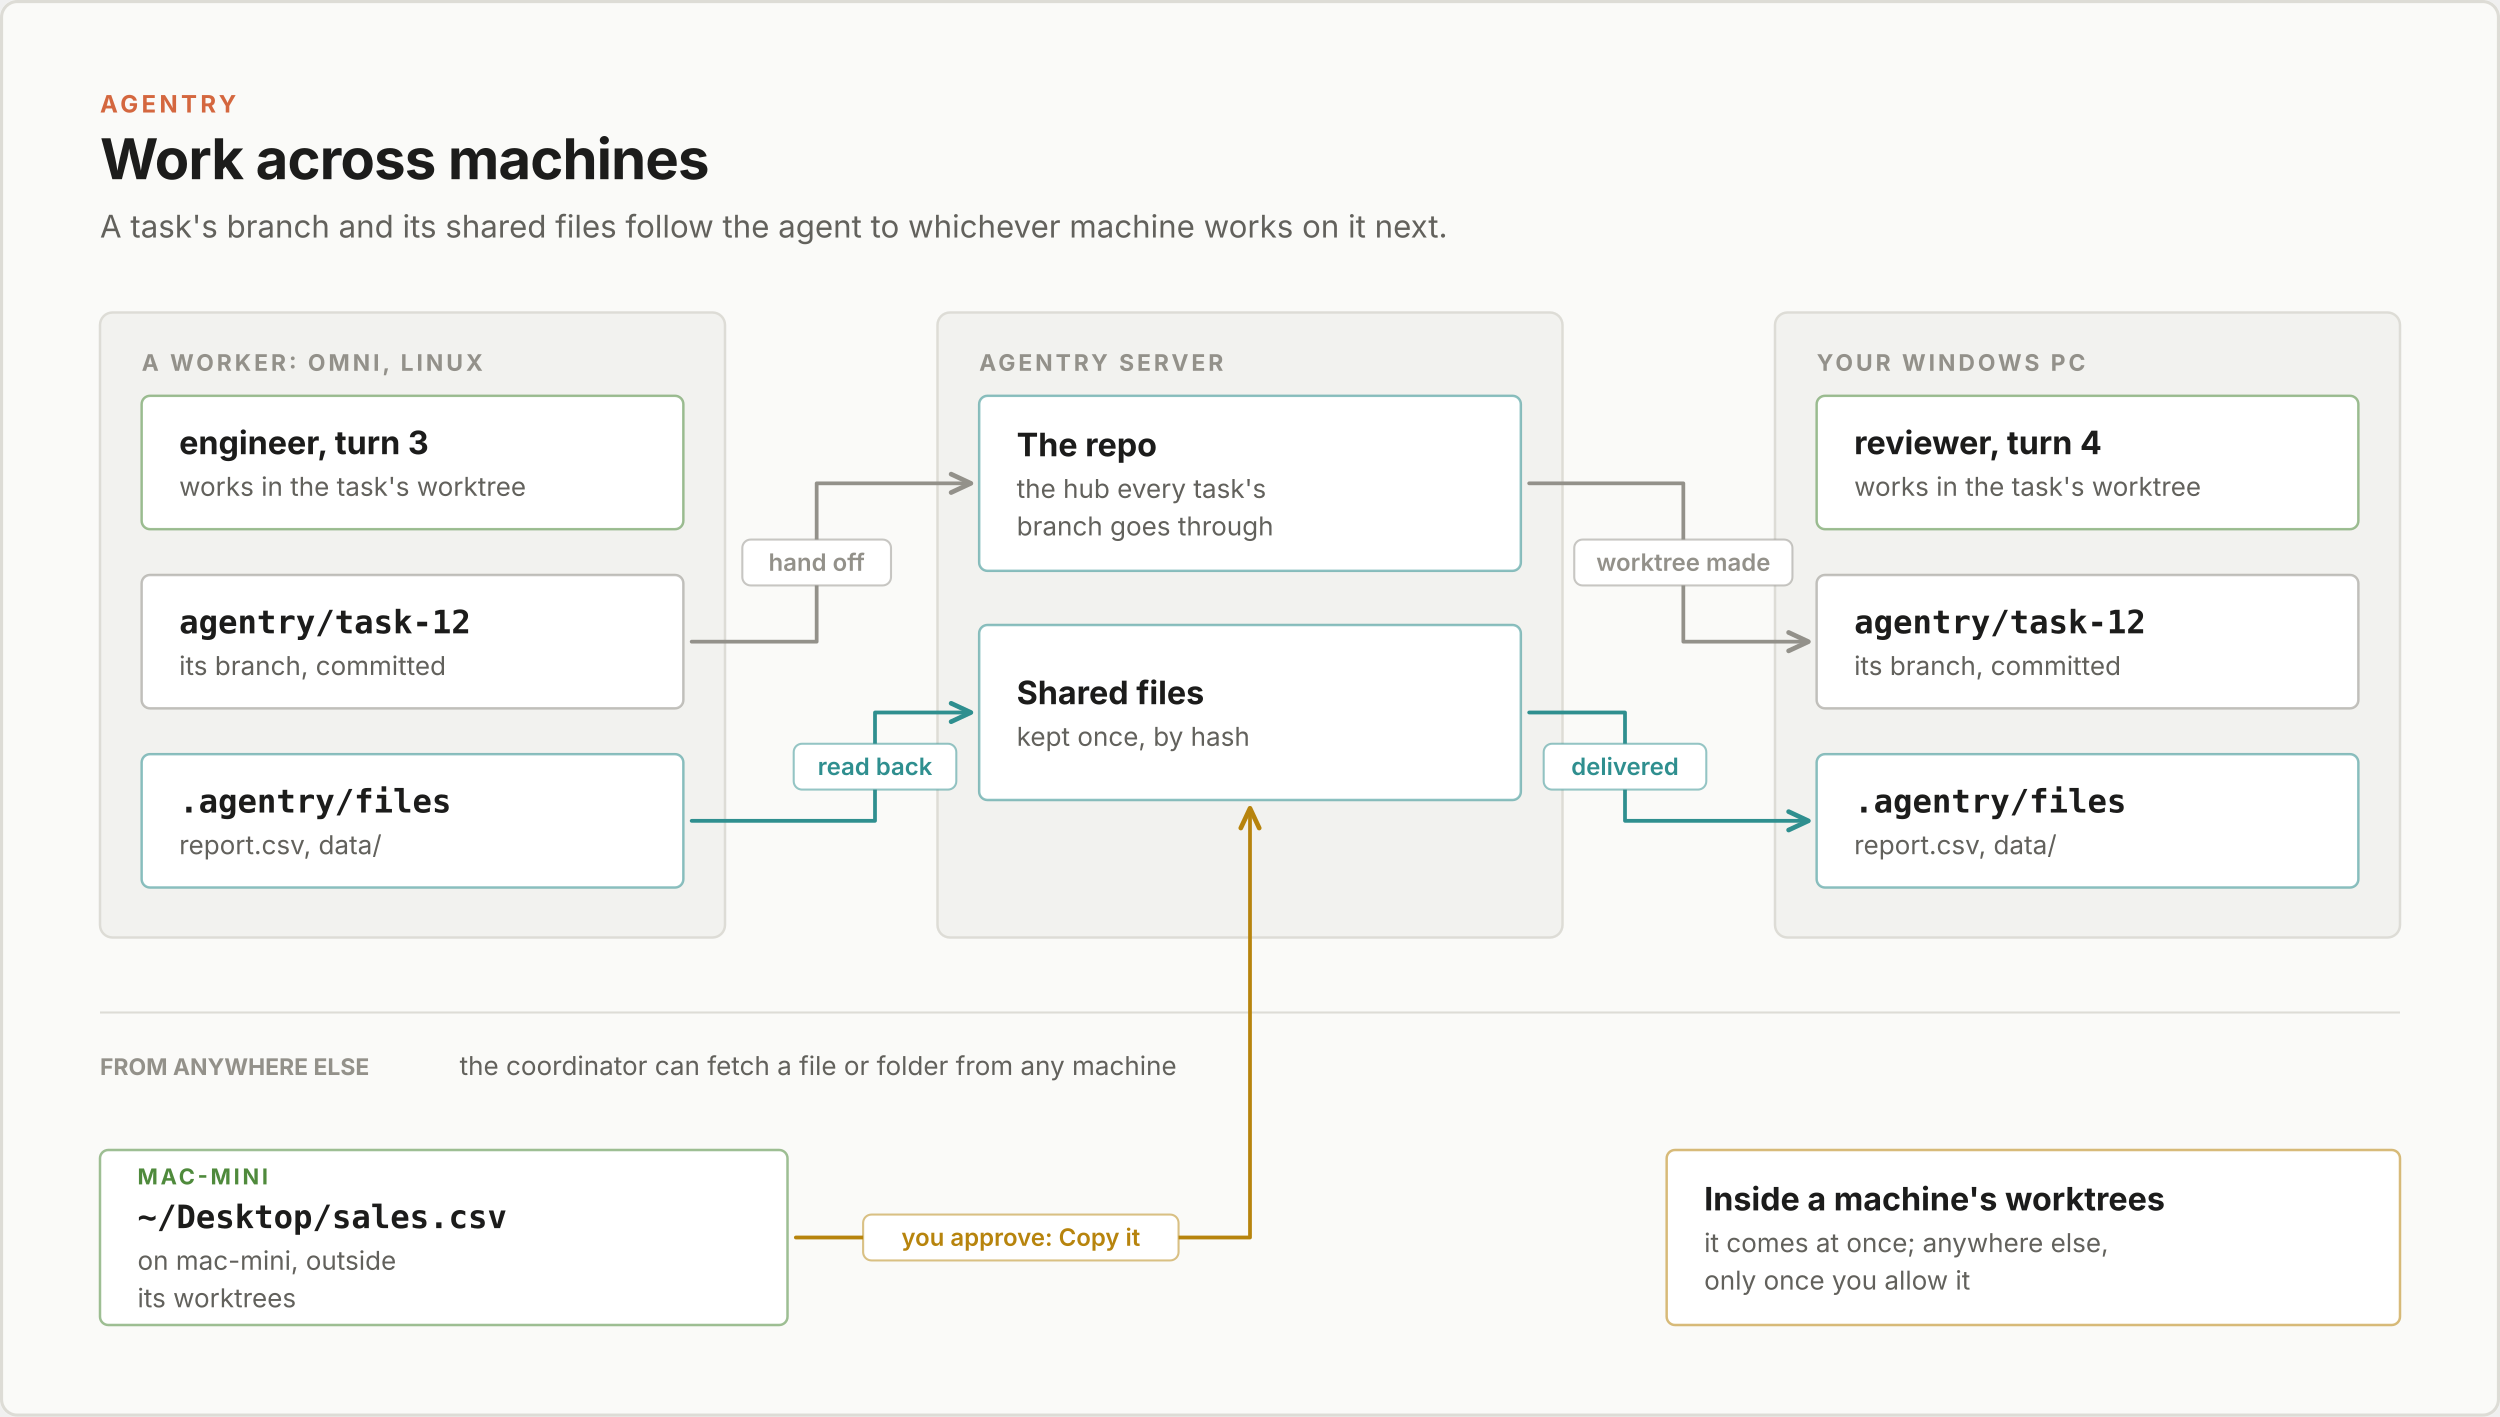
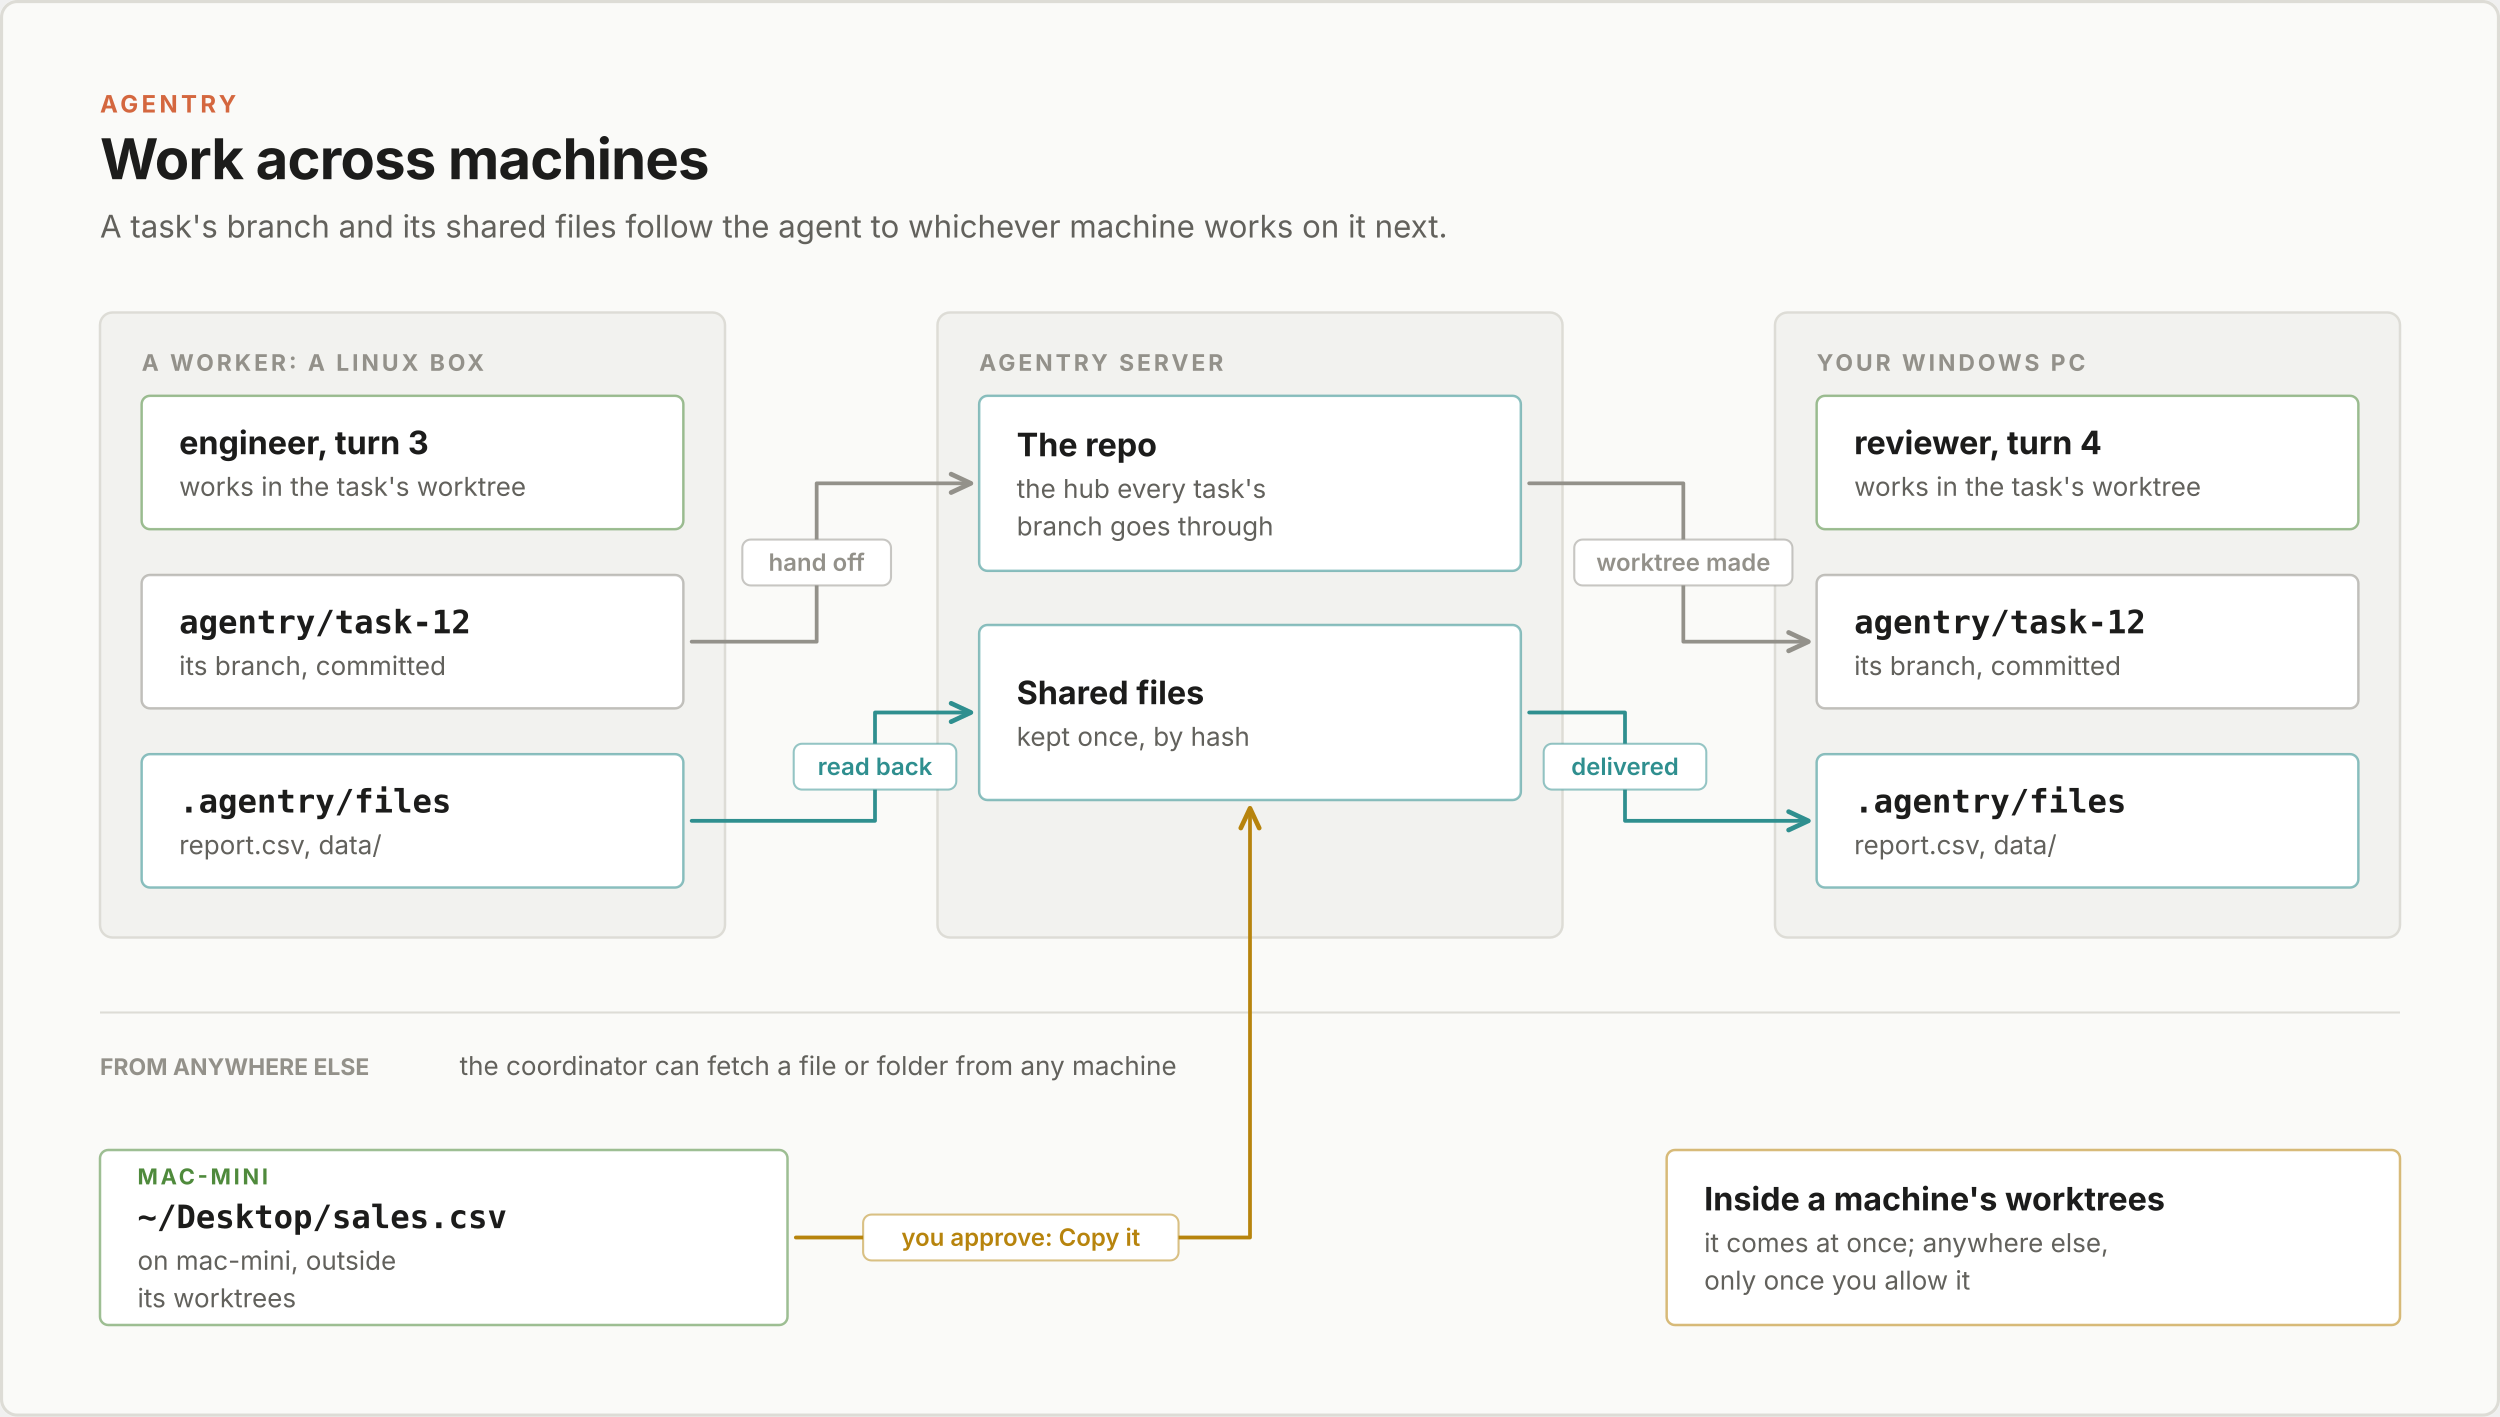
<svg xmlns="http://www.w3.org/2000/svg" viewBox="0 0 1200 680" width="1200" height="680" font-family="Inter, ui-sans-serif, -apple-system, 'Segoe UI', Helvetica, Arial, sans-serif" role="img" aria-label="Work across machines">
  <defs>
    <marker id="a-clay" viewBox="0 0 10 10" refX="8.5" refY="5" markerWidth="7" markerHeight="7" orient="auto-start-reverse">
      <path d="M1,1.5 L8.5,5 L1,8.5" fill="none" stroke="#d4673f" stroke-width="1.8" stroke-linecap="round" stroke-linejoin="round" />
    </marker>
    <marker id="a-blue" viewBox="0 0 10 10" refX="8.5" refY="5" markerWidth="7" markerHeight="7" orient="auto-start-reverse">
      <path d="M1,1.5 L8.5,5 L1,8.5" fill="none" stroke="#3f7cc0" stroke-width="1.8" stroke-linecap="round" stroke-linejoin="round" />
    </marker>
    <marker id="a-green" viewBox="0 0 10 10" refX="8.5" refY="5" markerWidth="7" markerHeight="7" orient="auto-start-reverse">
      <path d="M1,1.5 L8.5,5 L1,8.5" fill="none" stroke="#4f8a3c" stroke-width="1.8" stroke-linecap="round" stroke-linejoin="round" />
    </marker>
    <marker id="a-amber" viewBox="0 0 10 10" refX="8.5" refY="5" markerWidth="7" markerHeight="7" orient="auto-start-reverse">
      <path d="M1,1.5 L8.5,5 L1,8.5" fill="none" stroke="#b7840d" stroke-width="1.8" stroke-linecap="round" stroke-linejoin="round" />
    </marker>
    <marker id="a-red" viewBox="0 0 10 10" refX="8.5" refY="5" markerWidth="7" markerHeight="7" orient="auto-start-reverse">
      <path d="M1,1.5 L8.5,5 L1,8.5" fill="none" stroke="#c0442f" stroke-width="1.8" stroke-linecap="round" stroke-linejoin="round" />
    </marker>
    <marker id="a-teal" viewBox="0 0 10 10" refX="8.5" refY="5" markerWidth="7" markerHeight="7" orient="auto-start-reverse">
      <path d="M1,1.5 L8.5,5 L1,8.5" fill="none" stroke="#2f8f8f" stroke-width="1.8" stroke-linecap="round" stroke-linejoin="round" />
    </marker>
    <marker id="a-muted" viewBox="0 0 10 10" refX="8.5" refY="5" markerWidth="7" markerHeight="7" orient="auto-start-reverse">
      <path d="M1,1.5 L8.5,5 L1,8.5" fill="none" stroke="#93918a" stroke-width="1.8" stroke-linecap="round" stroke-linejoin="round" />
    </marker>
  </defs>
  <rect width="1200" height="680" rx="8" fill="#fafaf8" />
  <rect x="0.75" y="0.75" width="1198.5" height="678.5" rx="7.5" fill="none" stroke="#dddcd6" stroke-width="1.5" />
  <text x="48" y="54" font-size="11.5" font-weight="700" letter-spacing="1.6" fill="#d4673f">AGENTRY</text>
  <text x="48" y="86" font-size="27" font-weight="700" fill="#1c1c1b" letter-spacing="-0.4">Work across machines</text>
  <text x="48" y="114" font-size="15" fill="#62615c">A task's branch and its shared files follow the agent to whichever machine works on it next.</text>
  <rect x="48" y="150" width="300" height="300" rx="6" fill="#f2f2ef" stroke="#dddcd6" stroke-width="1.2" />
-   <text x="68" y="178" font-size="11" font-weight="700" letter-spacing="1.4" fill="#93918a">A WORKER: OMNI, LINUX</text>
+   <text x="68" y="178" font-size="11" font-weight="700" letter-spacing="1.4" fill="#93918a">A WORKER: A LINUX BOX</text>
  <rect x="450" y="150" width="300" height="300" rx="6" fill="#f2f2ef" stroke="#dddcd6" stroke-width="1.2" />
  <text x="470" y="178" font-size="11" font-weight="700" letter-spacing="1.4" fill="#93918a">AGENTRY SERVER</text>
  <rect x="852" y="150" width="300" height="300" rx="6" fill="#f2f2ef" stroke="#dddcd6" stroke-width="1.2" />
  <text x="872" y="178" font-size="11" font-weight="700" letter-spacing="1.4" fill="#93918a">YOUR WINDOWS PC</text>
  <rect x="68" y="190" width="260" height="64" rx="4" fill="#ffffff" stroke="#4f8a3c" stroke-opacity="0.55" stroke-width="1.2" />
  <text x="86" y="218.0" font-size="15.5" font-weight="650" fill="#1c1c1b">engineer, turn 3</text>
  <text x="86" y="238.0" font-size="12.5" fill="#62615c">works in the task's worktree</text>
  <rect x="68" y="276" width="260" height="64" rx="4" fill="#ffffff" stroke="#93918a" stroke-opacity="0.55" stroke-width="1.2" />
  <text x="86" y="304.0" font-size="15.5" font-weight="650" font-family="ui-monospace, 'SF Mono', Menlo, Consolas, monospace" fill="#1c1c1b">agentry/task-12</text>
  <text x="86" y="324.0" font-size="12.5" fill="#62615c">its branch, committed</text>
  <rect x="68" y="362" width="260" height="64" rx="4" fill="#ffffff" stroke="#2f8f8f" stroke-opacity="0.55" stroke-width="1.2" />
  <text x="86" y="390.0" font-size="15.5" font-weight="650" font-family="ui-monospace, 'SF Mono', Menlo, Consolas, monospace" fill="#1c1c1b">.agentry/files</text>
  <text x="86" y="410.0" font-size="12.5" fill="#62615c">report.csv, data/</text>
  <rect x="872" y="190" width="260" height="64" rx="4" fill="#ffffff" stroke="#4f8a3c" stroke-opacity="0.55" stroke-width="1.2" />
  <text x="890" y="218.0" font-size="15.5" font-weight="650" fill="#1c1c1b">reviewer, turn 4</text>
  <text x="890" y="238.0" font-size="12.5" fill="#62615c">works in the task's worktree</text>
  <rect x="872" y="276" width="260" height="64" rx="4" fill="#ffffff" stroke="#93918a" stroke-opacity="0.55" stroke-width="1.2" />
  <text x="890" y="304.0" font-size="15.5" font-weight="650" font-family="ui-monospace, 'SF Mono', Menlo, Consolas, monospace" fill="#1c1c1b">agentry/task-12</text>
  <text x="890" y="324.0" font-size="12.5" fill="#62615c">its branch, committed</text>
  <rect x="872" y="362" width="260" height="64" rx="4" fill="#ffffff" stroke="#2f8f8f" stroke-opacity="0.55" stroke-width="1.2" />
  <text x="890" y="390.0" font-size="15.5" font-weight="650" font-family="ui-monospace, 'SF Mono', Menlo, Consolas, monospace" fill="#1c1c1b">.agentry/files</text>
  <text x="890" y="410.0" font-size="12.5" fill="#62615c">report.csv, data/</text>
  <rect x="470" y="190" width="260" height="84" rx="4" fill="#ffffff" stroke="#2f8f8f" stroke-opacity="0.55" stroke-width="1.2" />
  <text x="488" y="219.0" font-size="15.5" font-weight="650" fill="#1c1c1b">The repo</text>
  <text x="488" y="239.0" font-size="12.5" fill="#62615c">the hub every task's</text>
  <text x="488" y="257.0" font-size="12.5" fill="#62615c">branch goes through</text>
  <rect x="470" y="300" width="260" height="84" rx="4" fill="#ffffff" stroke="#2f8f8f" stroke-opacity="0.55" stroke-width="1.2" />
  <text x="488" y="338.0" font-size="15.5" font-weight="650" fill="#1c1c1b">Shared files</text>
  <text x="488" y="358.0" font-size="12.5" fill="#62615c">kept once, by hash</text>
  <path d="M332,308 H392 V232 H466" fill="none" stroke="#93918a" stroke-width="1.8" stroke-linecap="round" stroke-linejoin="round" marker-end="url(#a-muted)" />
  <rect x="356.32" y="259" width="71.36" height="22" rx="4" fill="#ffffff" stroke="#93918a" stroke-opacity="0.5" />
  <text x="392" y="274" font-size="11.5" font-weight="600" text-anchor="middle" fill="#93918a">hand off</text>
  <path d="M332,394 H420 V342 H466" fill="none" stroke="#2f8f8f" stroke-width="1.8" stroke-linecap="round" stroke-linejoin="round" marker-end="url(#a-teal)" />
  <rect x="380.985" y="357" width="78.03" height="22" rx="4" fill="#ffffff" stroke="#2f8f8f" stroke-opacity="0.5" />
  <text x="420" y="372" font-size="11.5" font-weight="600" text-anchor="middle" fill="#2f8f8f">read back</text>
  <path d="M734,232 H808 V308 H868" fill="none" stroke="#93918a" stroke-width="1.8" stroke-linecap="round" stroke-linejoin="round" marker-end="url(#a-muted)" />
  <rect x="755.645" y="259" width="104.71" height="22" rx="4" fill="#ffffff" stroke="#93918a" stroke-opacity="0.5" />
  <text x="808" y="274" font-size="11.5" font-weight="600" text-anchor="middle" fill="#93918a">worktree made</text>
  <path d="M734,342 H780 V394 H868" fill="none" stroke="#2f8f8f" stroke-width="1.8" stroke-linecap="round" stroke-linejoin="round" marker-end="url(#a-teal)" />
  <rect x="740.985" y="357" width="78.03" height="22" rx="4" fill="#ffffff" stroke="#2f8f8f" stroke-opacity="0.5" />
  <text x="780" y="372" font-size="11.5" font-weight="600" text-anchor="middle" fill="#2f8f8f">delivered</text>
  <line x1="48" y1="486" x2="1152" y2="486" stroke="#dddcd6" />
  <text x="48" y="516" font-size="11" font-weight="700" text-anchor="start" fill="#93918a">FROM ANYWHERE ELSE</text>
  <text x="220.6" y="516" font-size="12.5" font-weight="400" text-anchor="start" fill="#62615c">the coordinator can fetch a file or folder from any machine</text>
  <rect x="48" y="552" width="330" height="84" rx="4" fill="#ffffff" stroke="#4f8a3c" stroke-opacity="0.55" stroke-width="1.2" />
  <text x="66" y="568.5" font-size="10.5" font-weight="700" letter-spacing="1.3" fill="#4f8a3c">MAC-MINI</text>
  <text x="66" y="589.5" font-size="15.5" font-weight="650" font-family="ui-monospace, 'SF Mono', Menlo, Consolas, monospace" fill="#1c1c1b">~/Desktop/sales.csv</text>
  <text x="66" y="609.5" font-size="12.5" fill="#62615c">on mac-mini, outside</text>
  <text x="66" y="627.5" font-size="12.5" fill="#62615c">its worktrees</text>
  <path d="M382,594 H600 V388" fill="none" stroke="#b7840d" stroke-width="1.8" stroke-linecap="round" stroke-linejoin="round" marker-end="url(#a-amber)" />
  <rect x="414.3" y="583" width="151.4" height="22" rx="4" fill="#ffffff" stroke="#b7840d" stroke-opacity="0.5" />
  <text x="490" y="598" font-size="11.5" font-weight="600" text-anchor="middle" fill="#b7840d">you approve: Copy it</text>
  <rect x="800" y="552" width="352" height="84" rx="4" fill="#ffffff" stroke="#b7840d" stroke-opacity="0.55" stroke-width="1.2" />
  <text x="818" y="581.0" font-size="15.5" font-weight="650" fill="#1c1c1b">Inside a machine's worktrees</text>
  <text x="818" y="601.0" font-size="12.5" fill="#62615c">it comes at once; anywhere else,</text>
  <text x="818" y="619.0" font-size="12.5" fill="#62615c">only once you allow it</text>
</svg>
